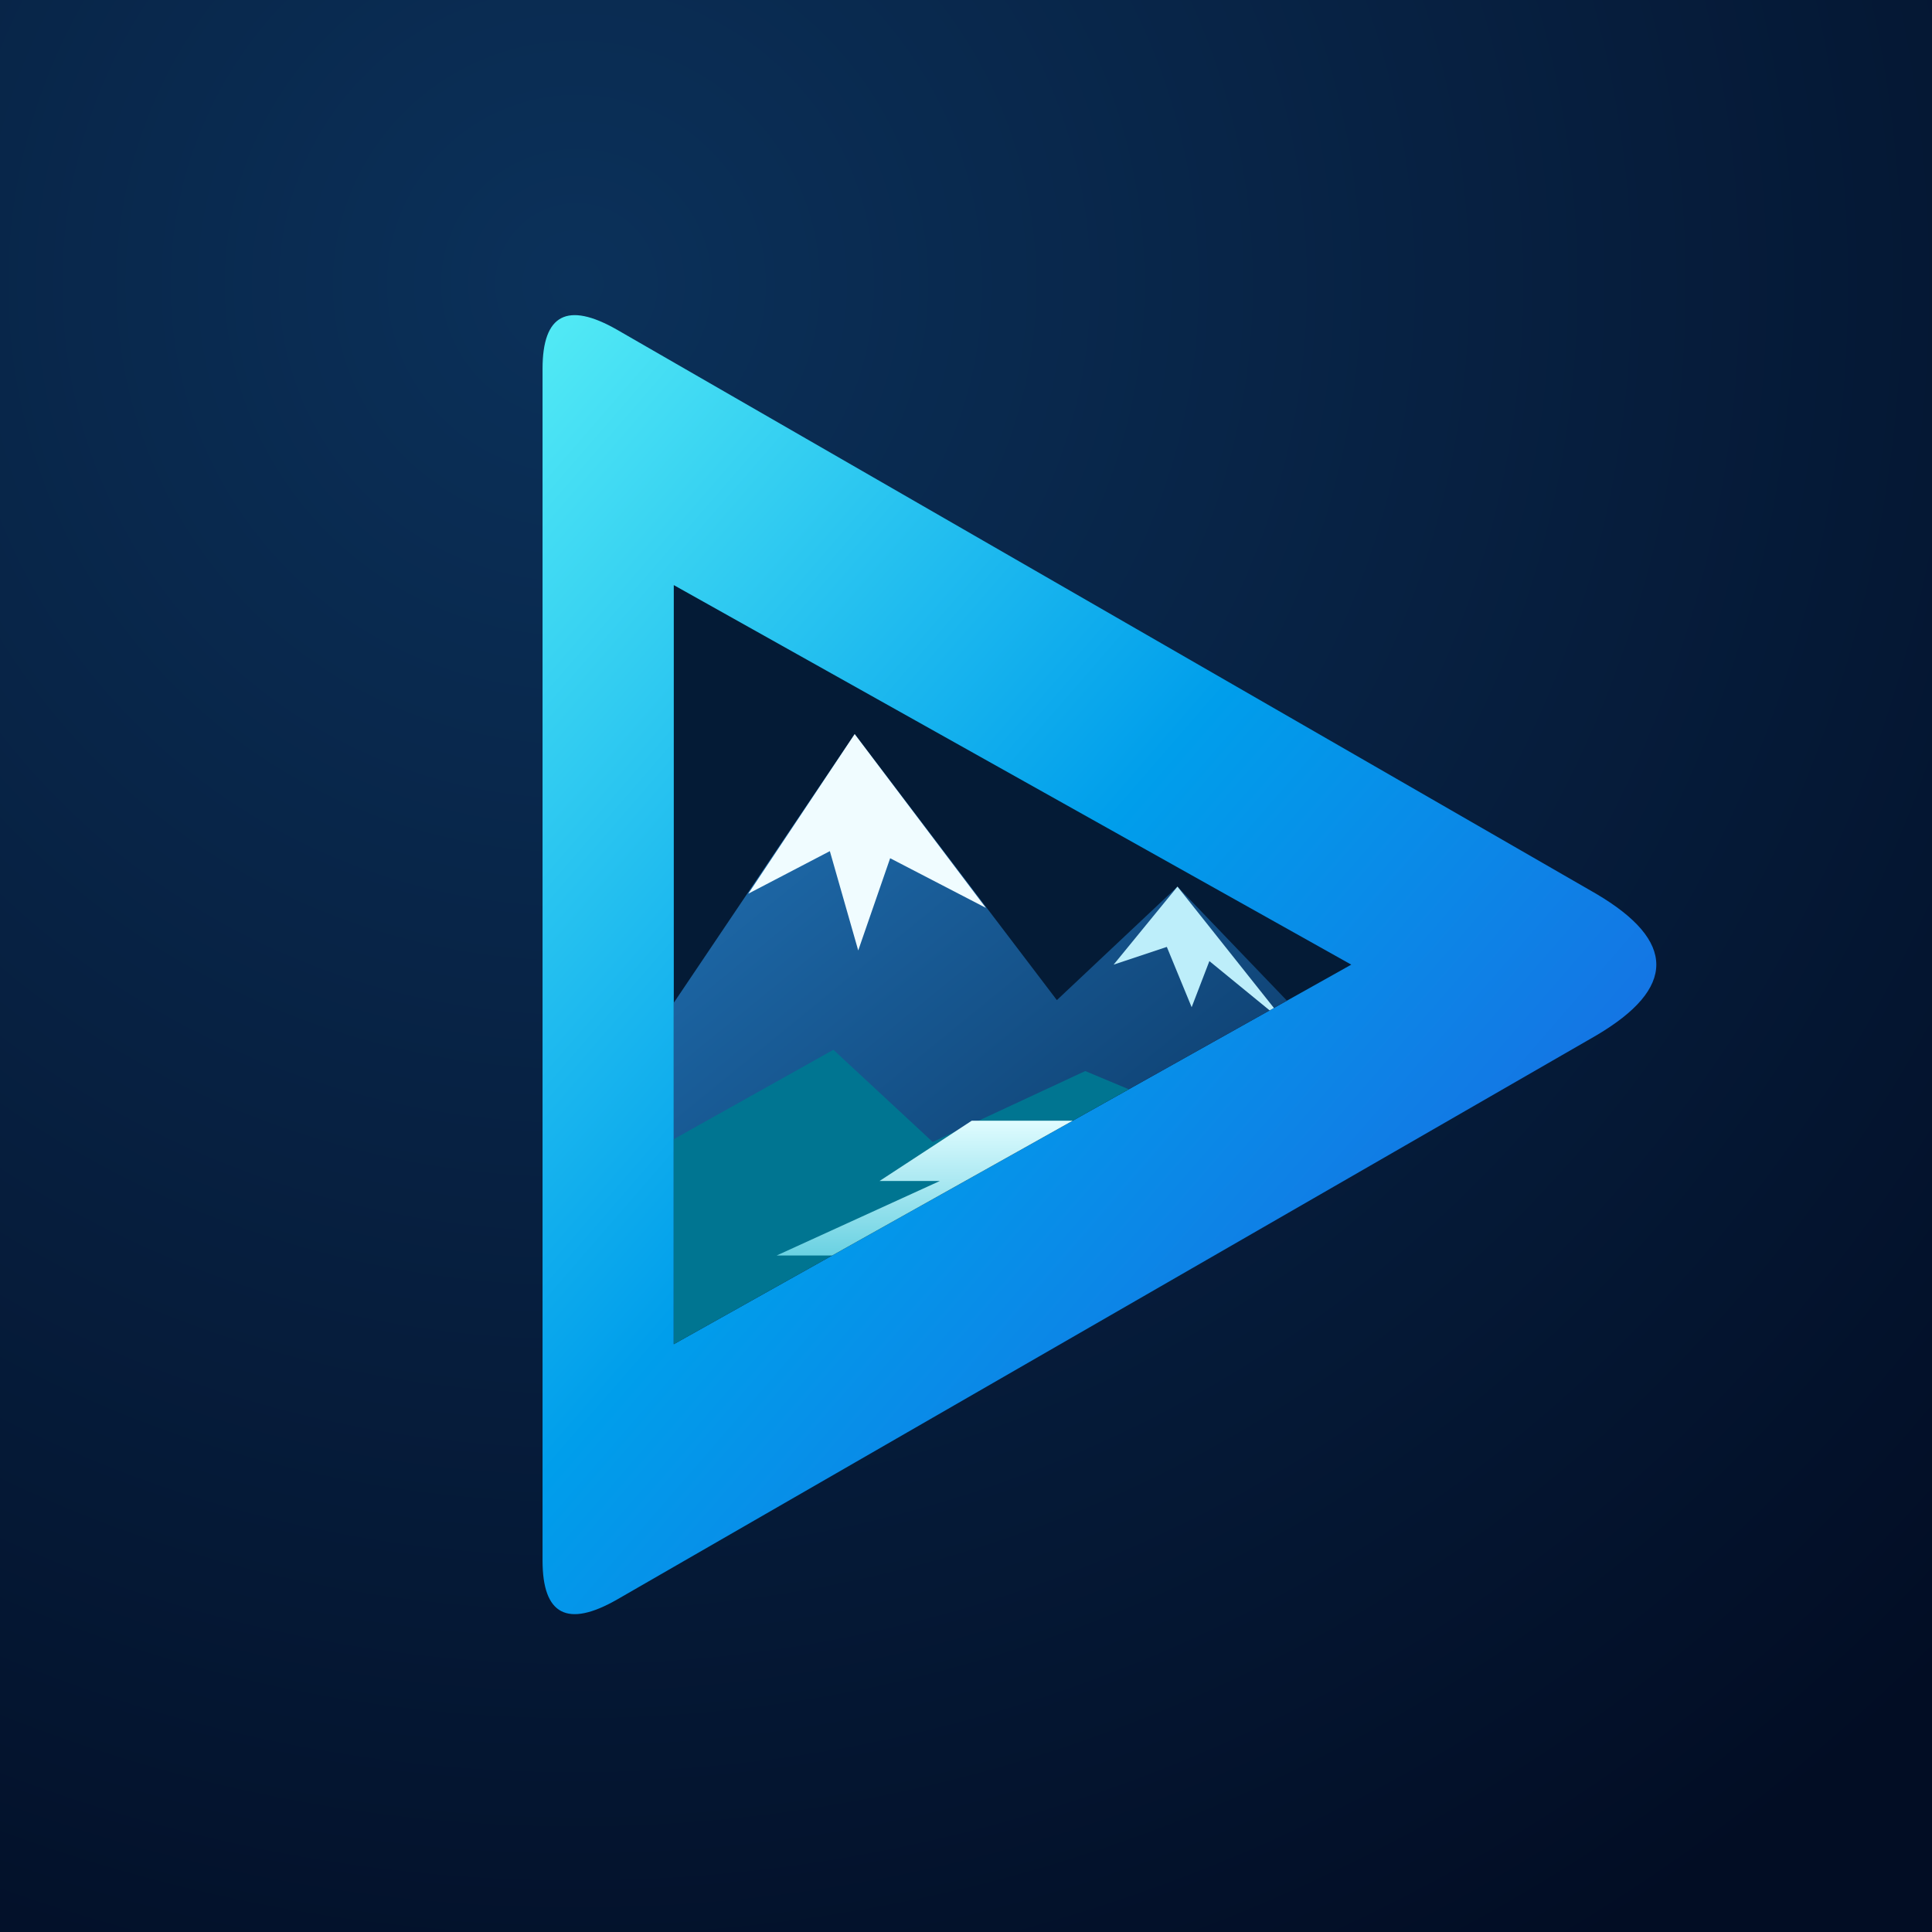
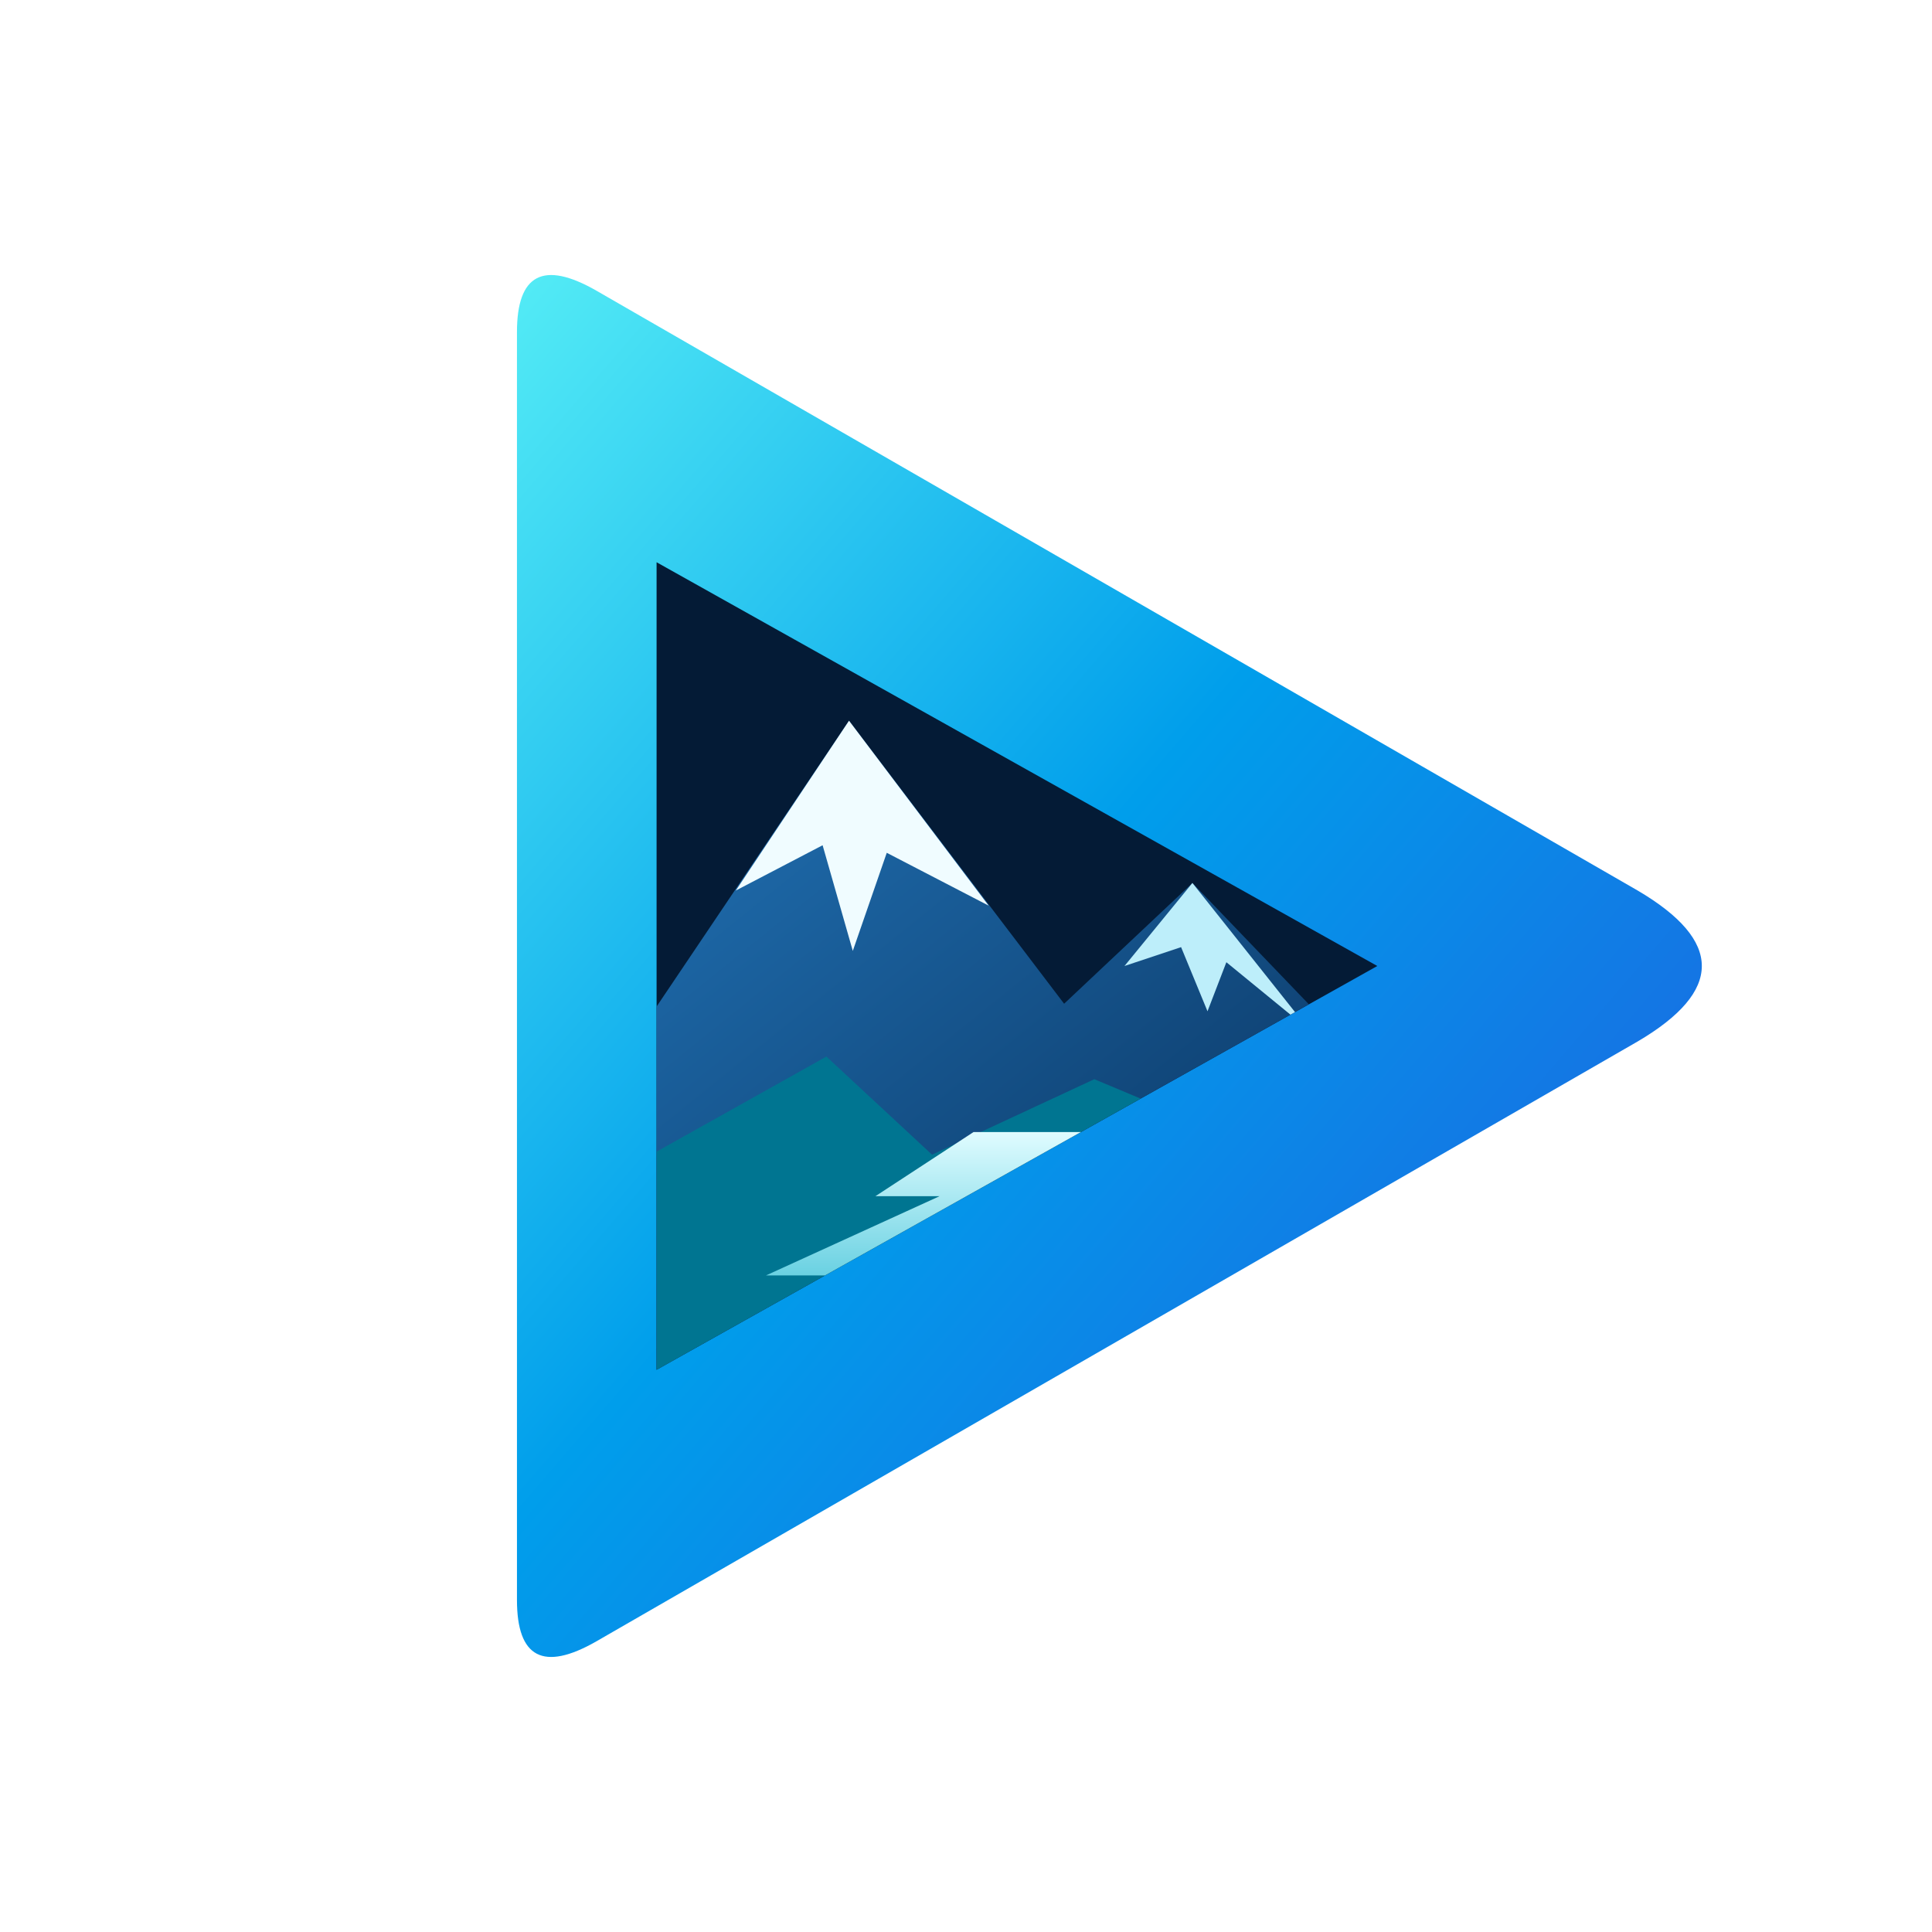
<svg xmlns="http://www.w3.org/2000/svg" width="512" height="512" viewBox="0 0 512 512" role="img" aria-label="FjordFlix">
  <defs>
    <linearGradient id="blue" x1="0" y1="0" x2="1" y2="1">
      <stop stop-color="#53ebf5" />
      <stop offset=".45" stop-color="#009eeb" />
      <stop offset="1" stop-color="#2455de" />
    </linearGradient>
    <linearGradient id="water" x2="0" y2="1">
      <stop stop-color="#e0fcff" />
      <stop offset="1" stop-color="#00abc8" />
    </linearGradient>
    <linearGradient id="mountain" x2="1" y2="1">
      <stop stop-color="#2275b9" />
      <stop offset="1" stop-color="#05274f" />
    </linearGradient>
    <radialGradient id="bg" cx=".3" cy=".15" r="1">
      <stop stop-color="#0b315a" />
      <stop offset="1" stop-color="#020d24" />
    </radialGradient>
    <clipPath id="window">
      <path d="M174 149 365 256 174 363Z" />
    </clipPath>
  </defs>
-   <rect width="512" height="512" fill="url(#bg)" />
-   <g transform="translate(15 15) scale(.94)">
-     <path d="M137 88Q137 65 158 77L434 236Q468 256 434 276L158 435Q137 447 137 424Z" fill="url(#blue)" />
-     <path d="M174 149 365 256 174 363Z" fill="#041b36" />
-     <g clip-path="url(#window)">
-       <path d="M157 292 225 191 282 266 316 234 388 309V378H157Z" fill="url(#mountain)" />
-       <path d="m225 191-30 45 23-12 8 28 9-26 27 14Z" fill="#f0fcff" />
-       <path d="m316 234-18 22 15-5 7 17 5-13 22 18Z" fill="#bdeefa" />
-       <path d="M169 308 219 280 247 306 290 286 333 304 385 280V377H169Z" fill="#007591" />
-       <path d="M258 300h42l-31 17h28l-48 21h27l-57 34h-53l60-34h-23l46-21h-17Z" fill="url(#water)" />
-     </g>
+   <path d="M137 88Q137 65 158 77L434 236Q468 256 434 276L158 435Q137 447 137 424Z" fill="url(#blue)" />
+   <path d="M174 149 365 256 174 363Z" fill="#041b36" />
+   <g clip-path="url(#window)">
+     <path d="M157 292 225 191 282 266 316 234 388 309V378H157Z" fill="url(#mountain)" />
+     <path d="m225 191-30 45 23-12 8 28 9-26 27 14Z" fill="#f0fcff" />
+     <path d="m316 234-18 22 15-5 7 17 5-13 22 18Z" fill="#bdeefa" />
+     <path d="M169 308 219 280 247 306 290 286 333 304 385 280V377H169Z" fill="#007591" />
+     <path d="M258 300h42l-31 17h28l-48 21h27l-57 34h-53l60-34h-23l46-21h-17Z" fill="url(#water)" />
  </g>
</svg>
